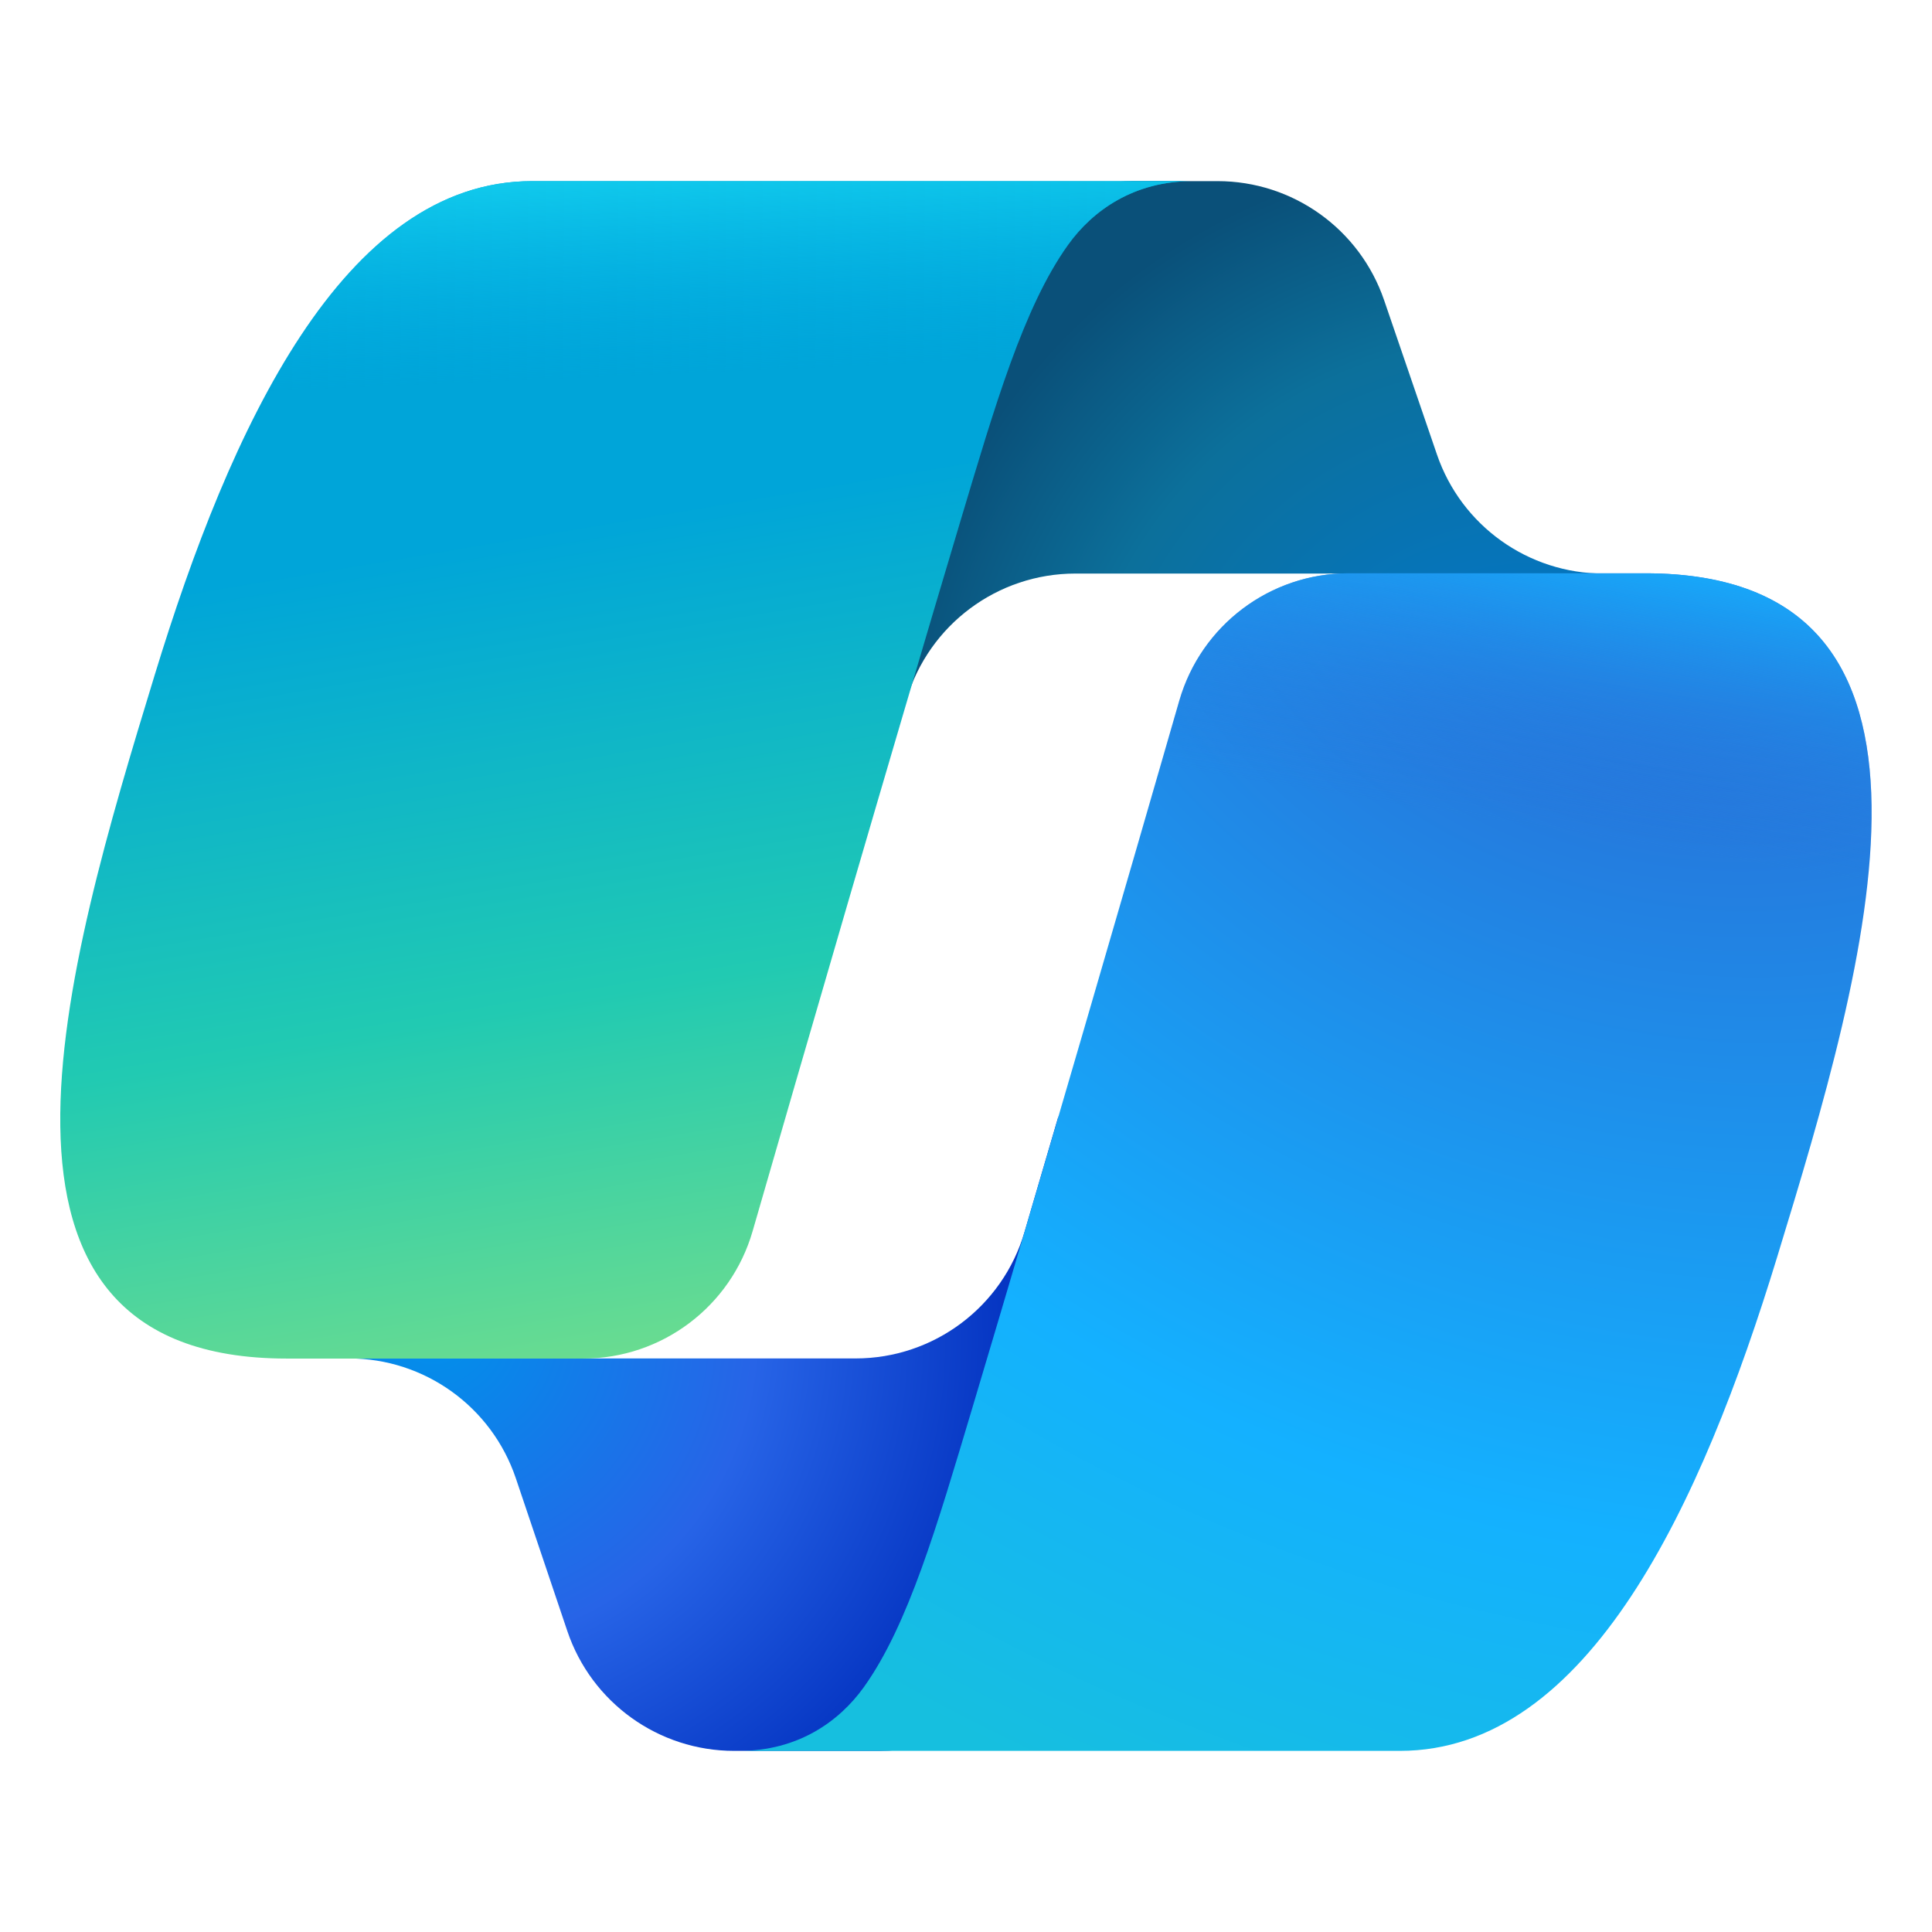
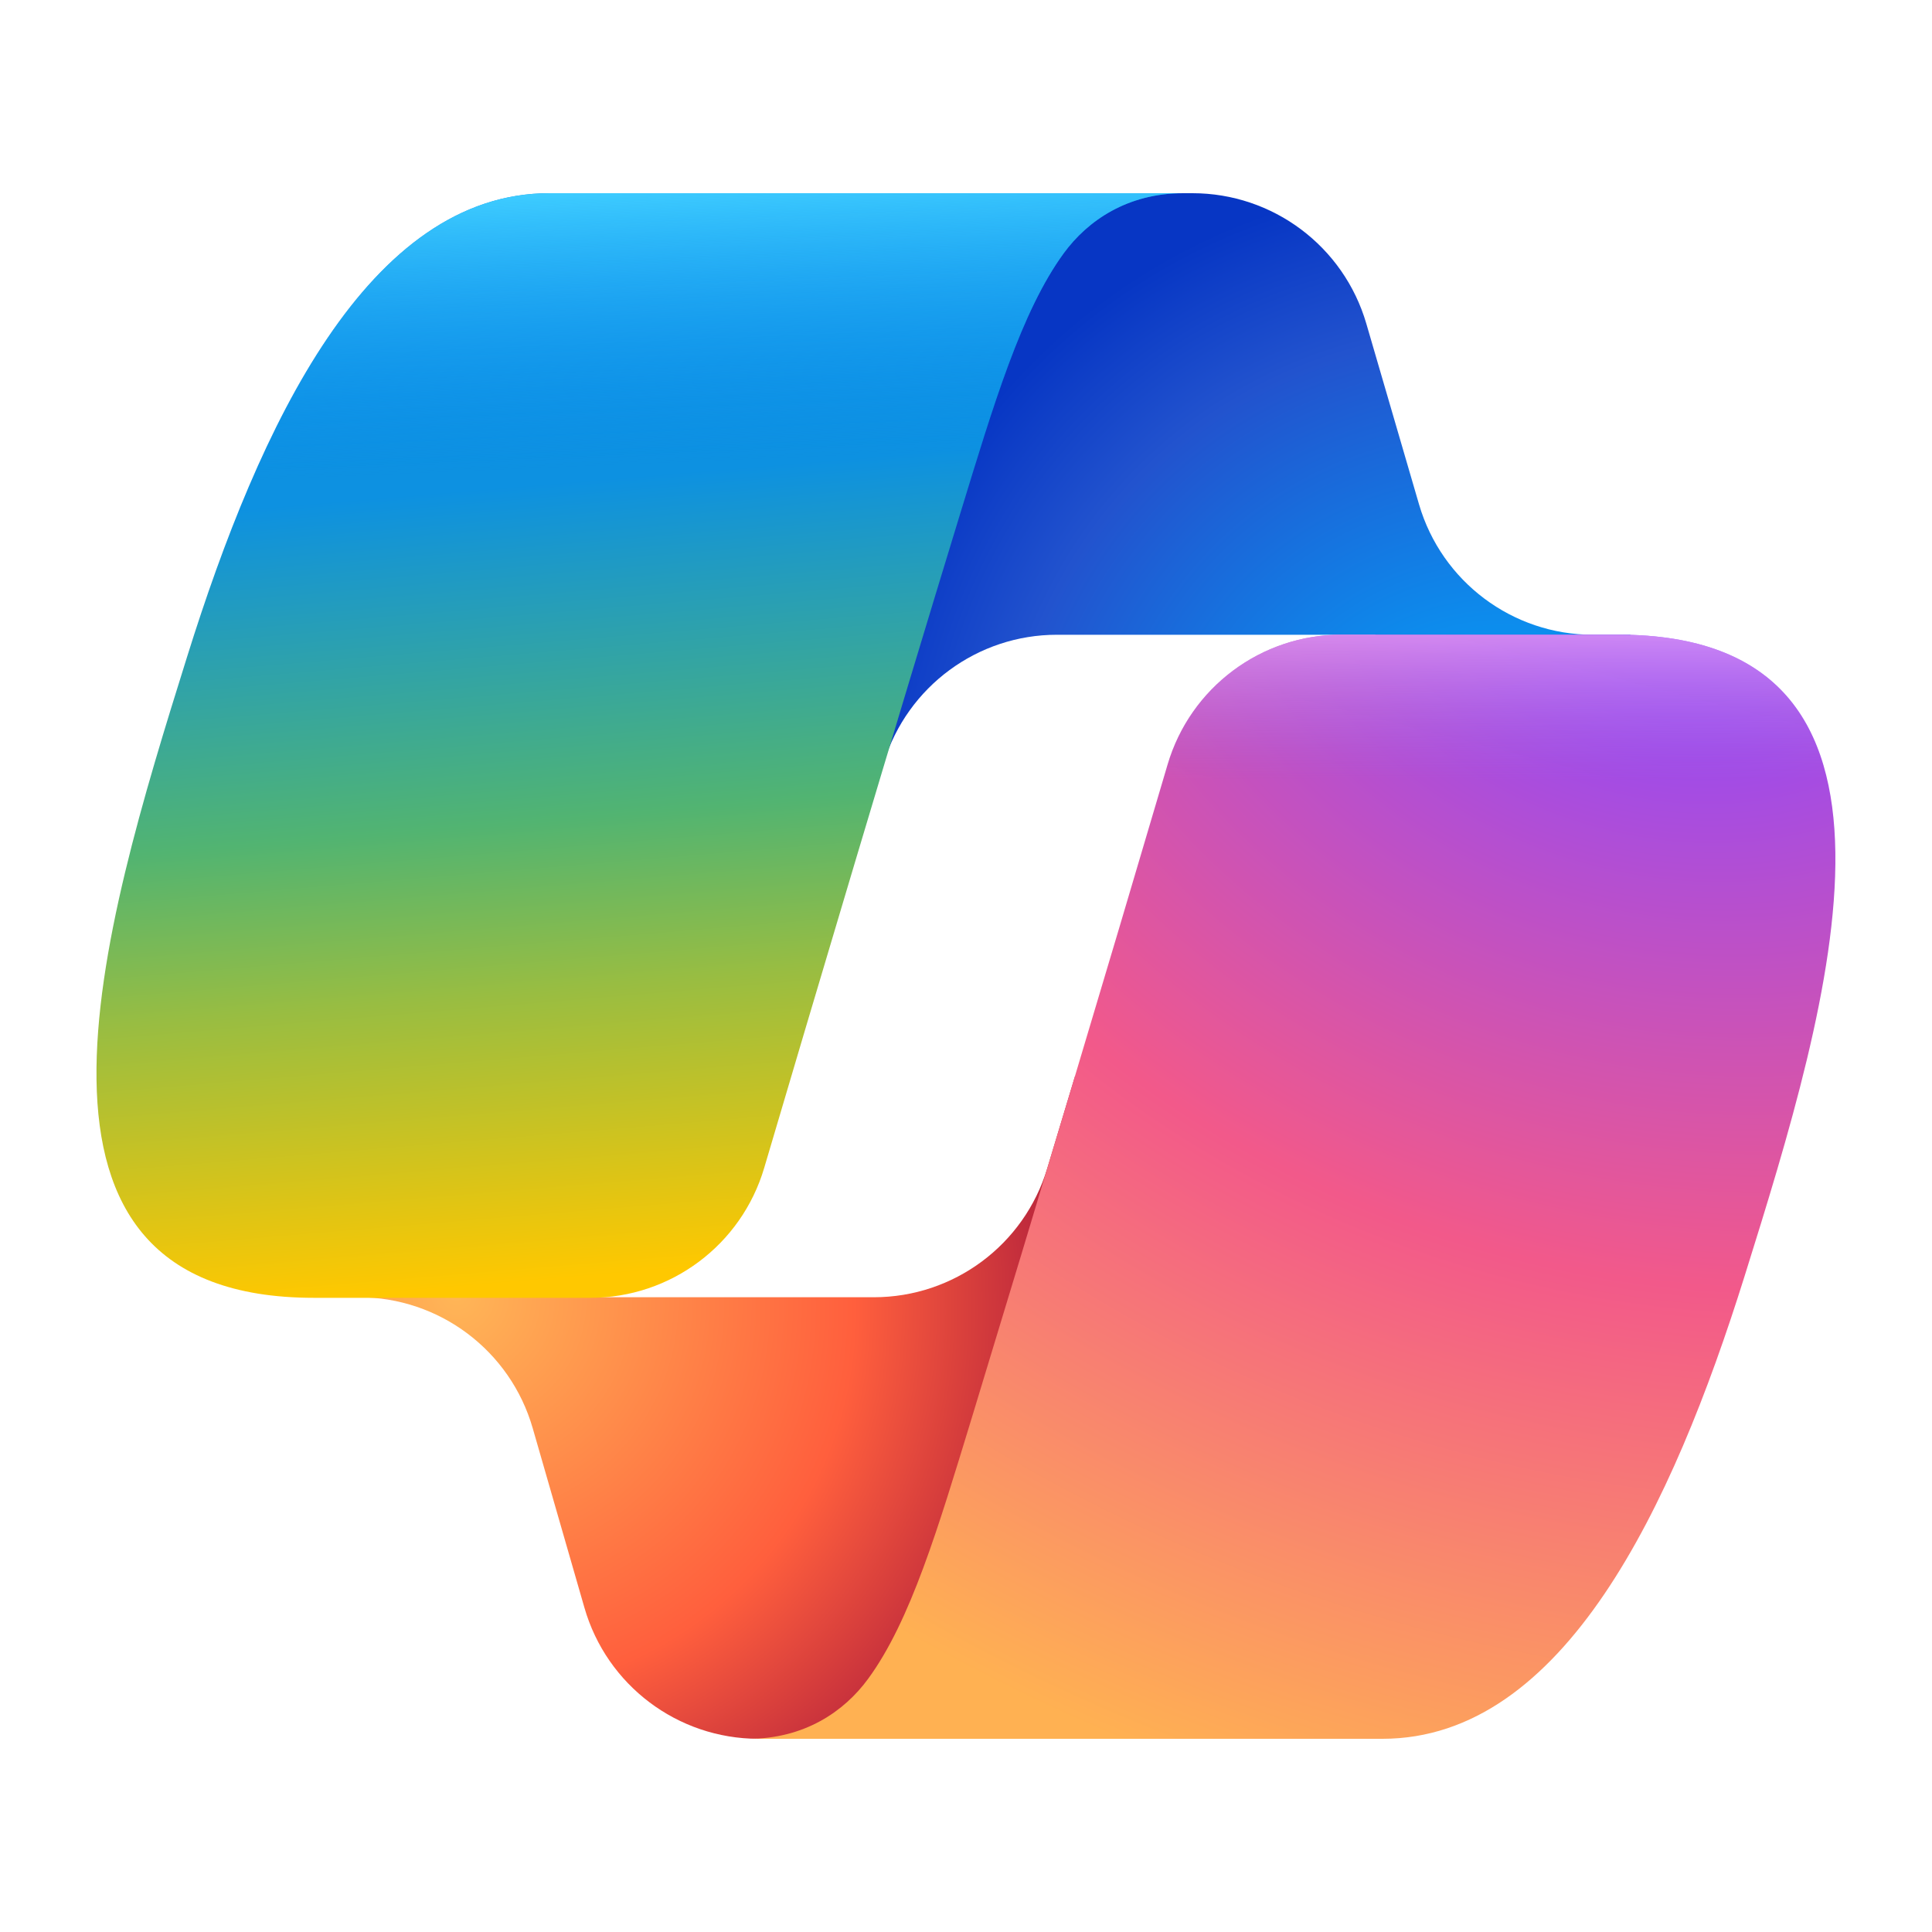
- <svg xmlns="http://www.w3.org/2000/svg" data-slug-id="copilot" viewBox="0 0 256 256">
-   <path d="M183.402 39.776C180.172 30.34 171.3 24 161.327 24L150.192 24C138.898 24 129.225 32.089 127.227 43.204L115.607 107.825L120.13 92.663C123.08 82.776 132.172 76 142.49 76L184.474 76L202.443 86.472L219.764 76H212.478C202.504 76 193.633 69.66 190.403 60.224L183.402 39.776Z" fill="url(#copilot_paint0_radial_5698_93252)" />
-   <path d="M75.171 216.117C78.369 225.608 87.267 232 97.282 232H116.581C129.417 232 139.843 221.632 139.914 208.796L140.251 147.89L135.759 163.226C132.846 173.169 123.727 180 113.366 180H71.116L55.715 168.171L39.04 180H46.241C56.256 180 65.154 186.392 68.352 195.883L75.171 216.117Z" fill="url(#copilot_paint1_radial_5698_93252)" />
-   <path d="M158.001 24H70.501C45.501 24 30.501 56.713 20.502 89.427C8.654 128.183 -6.848 180.017 38.001 180.017H77.284C87.692 180.017 96.84 173.132 99.726 163.132C106.227 140.607 118 99.995 127.211 69.215C131.807 53.86 135.634 40.672 141.509 32.46C144.802 27.856 150.291 24 158.001 24Z" fill="url(#copilot_paint2_linear_5698_93252)" />
-   <path d="M158.001 24H70.501C45.501 24 30.501 56.713 20.502 89.427C8.654 128.183 -6.848 180.017 38.001 180.017H77.284C87.692 180.017 96.84 173.132 99.726 163.132C106.227 140.607 118 99.995 127.211 69.215C131.807 53.86 135.634 40.672 141.509 32.46C144.802 27.856 150.291 24 158.001 24Z" fill="url(#copilot_paint3_linear_5698_93252)" />
-   <path d="M97.982 232H185.482C210.482 232 225.482 199.283 235.482 166.565C247.329 127.804 262.832 75.964 217.982 75.964H178.7C168.292 75.964 159.144 82.85 156.258 92.85C149.756 115.377 137.983 155.996 128.772 186.779C124.177 202.136 120.349 215.326 114.475 223.539C111.181 228.144 105.692 232 97.982 232Z" fill="url(#copilot_paint4_radial_5698_93252)" />
-   <path d="M97.982 232H185.482C210.482 232 225.482 199.283 235.482 166.565C247.329 127.804 262.832 75.964 217.982 75.964H178.7C168.292 75.964 159.144 82.85 156.258 92.85C149.756 115.377 137.983 155.996 128.772 186.779C124.177 202.136 120.349 215.326 114.475 223.539C111.181 228.144 105.692 232 97.982 232Z" fill="url(#copilot_paint5_linear_5698_93252)" />
+ <svg xmlns="http://www.w3.org/2000/svg" width="20" height="20" fill="none">
+   <path fill="url(#a)" d="M14.144 3.35a1.875 1.875 0 0 0-1.8-1.35h-.6c-.897 0-1.668.634-1.84 1.513L8.853 8.85l.297-.959c.244-.785.97-1.32 1.791-1.32h3.294l1.4 1.172 1.246-1.172h-.391c-.833 0-1.566-.55-1.8-1.349z" />
+   <path fill="url(#b)" d="M6.05 16.643A1.875 1.875 0 0 0 7.85 18h1.224c1.01 0 1.838-.8 1.874-1.808l.18-5.05-.287.953a1.875 1.875 0 0 1-1.795 1.334H5.734l-1.384-.886-1.022.886h.385c.836 0 1.571.553 1.802 1.357z" />
+   <path fill="url(#c)" d="M12.25 2H5.688c-1.875 0-3 2.397-3.75 4.795-.889 2.84-2.052 6.64 1.312 6.64h2.861c.832 0 1.564-.547 1.8-1.345.493-1.67 1.354-4.568 2.03-6.776.345-1.126.632-2.092 1.072-2.694.247-.337.659-.62 1.237-.62" />
+   <path fill="url(#d)" d="M12.25 2H5.688c-1.875 0-3 2.397-3.75 4.795-.889 2.84-2.052 6.64 1.312 6.64h2.861c.832 0 1.564-.547 1.8-1.345.493-1.67 1.354-4.568 2.03-6.776.345-1.126.632-2.092 1.072-2.694.247-.337.659-.62 1.237-.62" />
+   <path fill="url(#e)" d="M7.749 18h6.562c1.875 0 3-2.397 3.75-4.793.889-2.84 2.051-6.637-1.312-6.637h-2.862c-.832 0-1.564.546-1.8 1.344a802 802 0 0 1-2.03 6.773c-.344 1.125-.63 2.092-1.071 2.693-.247.338-.66.62-1.237.62" />
+   <path fill="url(#f)" d="M7.749 18h6.562c1.875 0 3-2.397 3.75-4.793.889-2.84 2.051-6.637-1.312-6.637h-2.862c-.832 0-1.564.546-1.8 1.344a802 802 0 0 1-2.03 6.773c-.344 1.125-.63 2.092-1.071 2.693-.247.338-.66.62-1.237.62" />
  <defs>
-     <radialGradient id="copilot_paint0_radial_5698_93252" cx="0" cy="0" r="1" gradientUnits="userSpaceOnUse" gradientTransform="translate(204.598 108.373) rotate(-130.79) scale(90.3521 85.7334)">
-       <stop offset="0.096" stop-color="#0078D4" />
-       <stop offset="0.715" stop-color="#0C709B" />
-       <stop offset="1" stop-color="#0A5079" />
+     <radialGradient id="a" cx="0" cy="0" r="1" gradientTransform="rotate(-129.141 9.971 .712)scale(7.20751 6.76953)" gradientUnits="userSpaceOnUse">
+       <stop offset=".096" stop-color="#00AEFF" />
+       <stop offset=".773" stop-color="#2253CE" />
+       <stop offset="1" stop-color="#0736C4" />
    </radialGradient>
-     <radialGradient id="copilot_paint1_radial_5698_93252" cx="0" cy="0" r="1" gradientUnits="userSpaceOnUse" gradientTransform="translate(57.4019 175.585) rotate(43.3908) scale(82.1209 80.5947)">
-       <stop stop-color="#0091EB" />
-       <stop offset="0.524" stop-color="#2764E7" />
-       <stop offset="0.923" stop-color="#0636C3" />
+     <radialGradient id="b" cx="0" cy="0" r="1" gradientTransform="matrix(4.0792 5.17124 -5.02078 3.9605 4.743 13.4)" gradientUnits="userSpaceOnUse">
+       <stop stop-color="#FFB657" />
+       <stop offset=".634" stop-color="#FF5F3D" />
+       <stop offset=".923" stop-color="#C02B3C" />
    </radialGradient>
-     <linearGradient id="copilot_paint2_linear_5698_93252" x1="53.459" y1="24" x2="81.163" y2="188.704" gradientUnits="userSpaceOnUse">
-       <stop offset="0.29" stop-color="#00A5D9" />
-       <stop offset="0.662" stop-color="#21CAB2" />
-       <stop offset="0.95" stop-color="#6ADC90" />
+     <radialGradient id="e" cx="0" cy="0" r="1" gradientTransform="matrix(-5.18437 14.3365 -17.62744 -6.37443 17.086 5.45)" gradientUnits="userSpaceOnUse">
+       <stop offset=".066" stop-color="#8C48FF" />
+       <stop offset=".5" stop-color="#F2598A" />
+       <stop offset=".896" stop-color="#FFB152" />
+     </radialGradient>
+     <linearGradient id="c" x1="5.295" x2="6.172" y1="3.385" y2="13.87" gradientUnits="userSpaceOnUse">
+       <stop offset=".156" stop-color="#0D91E1" />
+       <stop offset=".487" stop-color="#52B471" />
+       <stop offset=".652" stop-color="#98BD42" />
+       <stop offset=".937" stop-color="#FFC800" />
    </linearGradient>
-     <linearGradient id="copilot_paint3_linear_5698_93252" x1="76.175" y1="24" x2="82.858" y2="180.023" gradientUnits="userSpaceOnUse">
-       <stop stop-color="#10C9EC" />
-       <stop offset="0.167" stop-color="#01AEE4" stop-opacity="0" />
+     <linearGradient id="d" x1="6.113" x2="6.592" y1="2" y2="13.435" gradientUnits="userSpaceOnUse">
+       <stop stop-color="#3DCBFF" />
+       <stop offset=".247" stop-color="#0588F7" stop-opacity="0" />
    </linearGradient>
-     <radialGradient id="copilot_paint4_radial_5698_93252" cx="0" cy="0" r="1" gradientUnits="userSpaceOnUse" gradientTransform="translate(222.477 60.6868) rotate(111.654) scale(207.255 250.42)">
-       <stop offset="0.154" stop-color="#2771D8" />
-       <stop offset="0.679" stop-color="#14B1FF" />
-       <stop offset="0.931" stop-color="#16BFDF" />
-     </radialGradient>
-     <linearGradient id="copilot_paint5_linear_5698_93252" x1="228.8" y1="70.016" x2="218.795" y2="130.237" gradientUnits="userSpaceOnUse">
-       <stop offset="0.058" stop-color="#14B1FF" />
-       <stop offset="0.708" stop-color="#2976DB" stop-opacity="0" />
+     <linearGradient id="f" x1="17.604" x2="17.598" y1="5.872" y2="8.985" gradientUnits="userSpaceOnUse">
+       <stop offset=".058" stop-color="#F8ADFA" />
+       <stop offset=".708" stop-color="#A86EDD" stop-opacity="0" />
    </linearGradient>
  </defs>
</svg>
